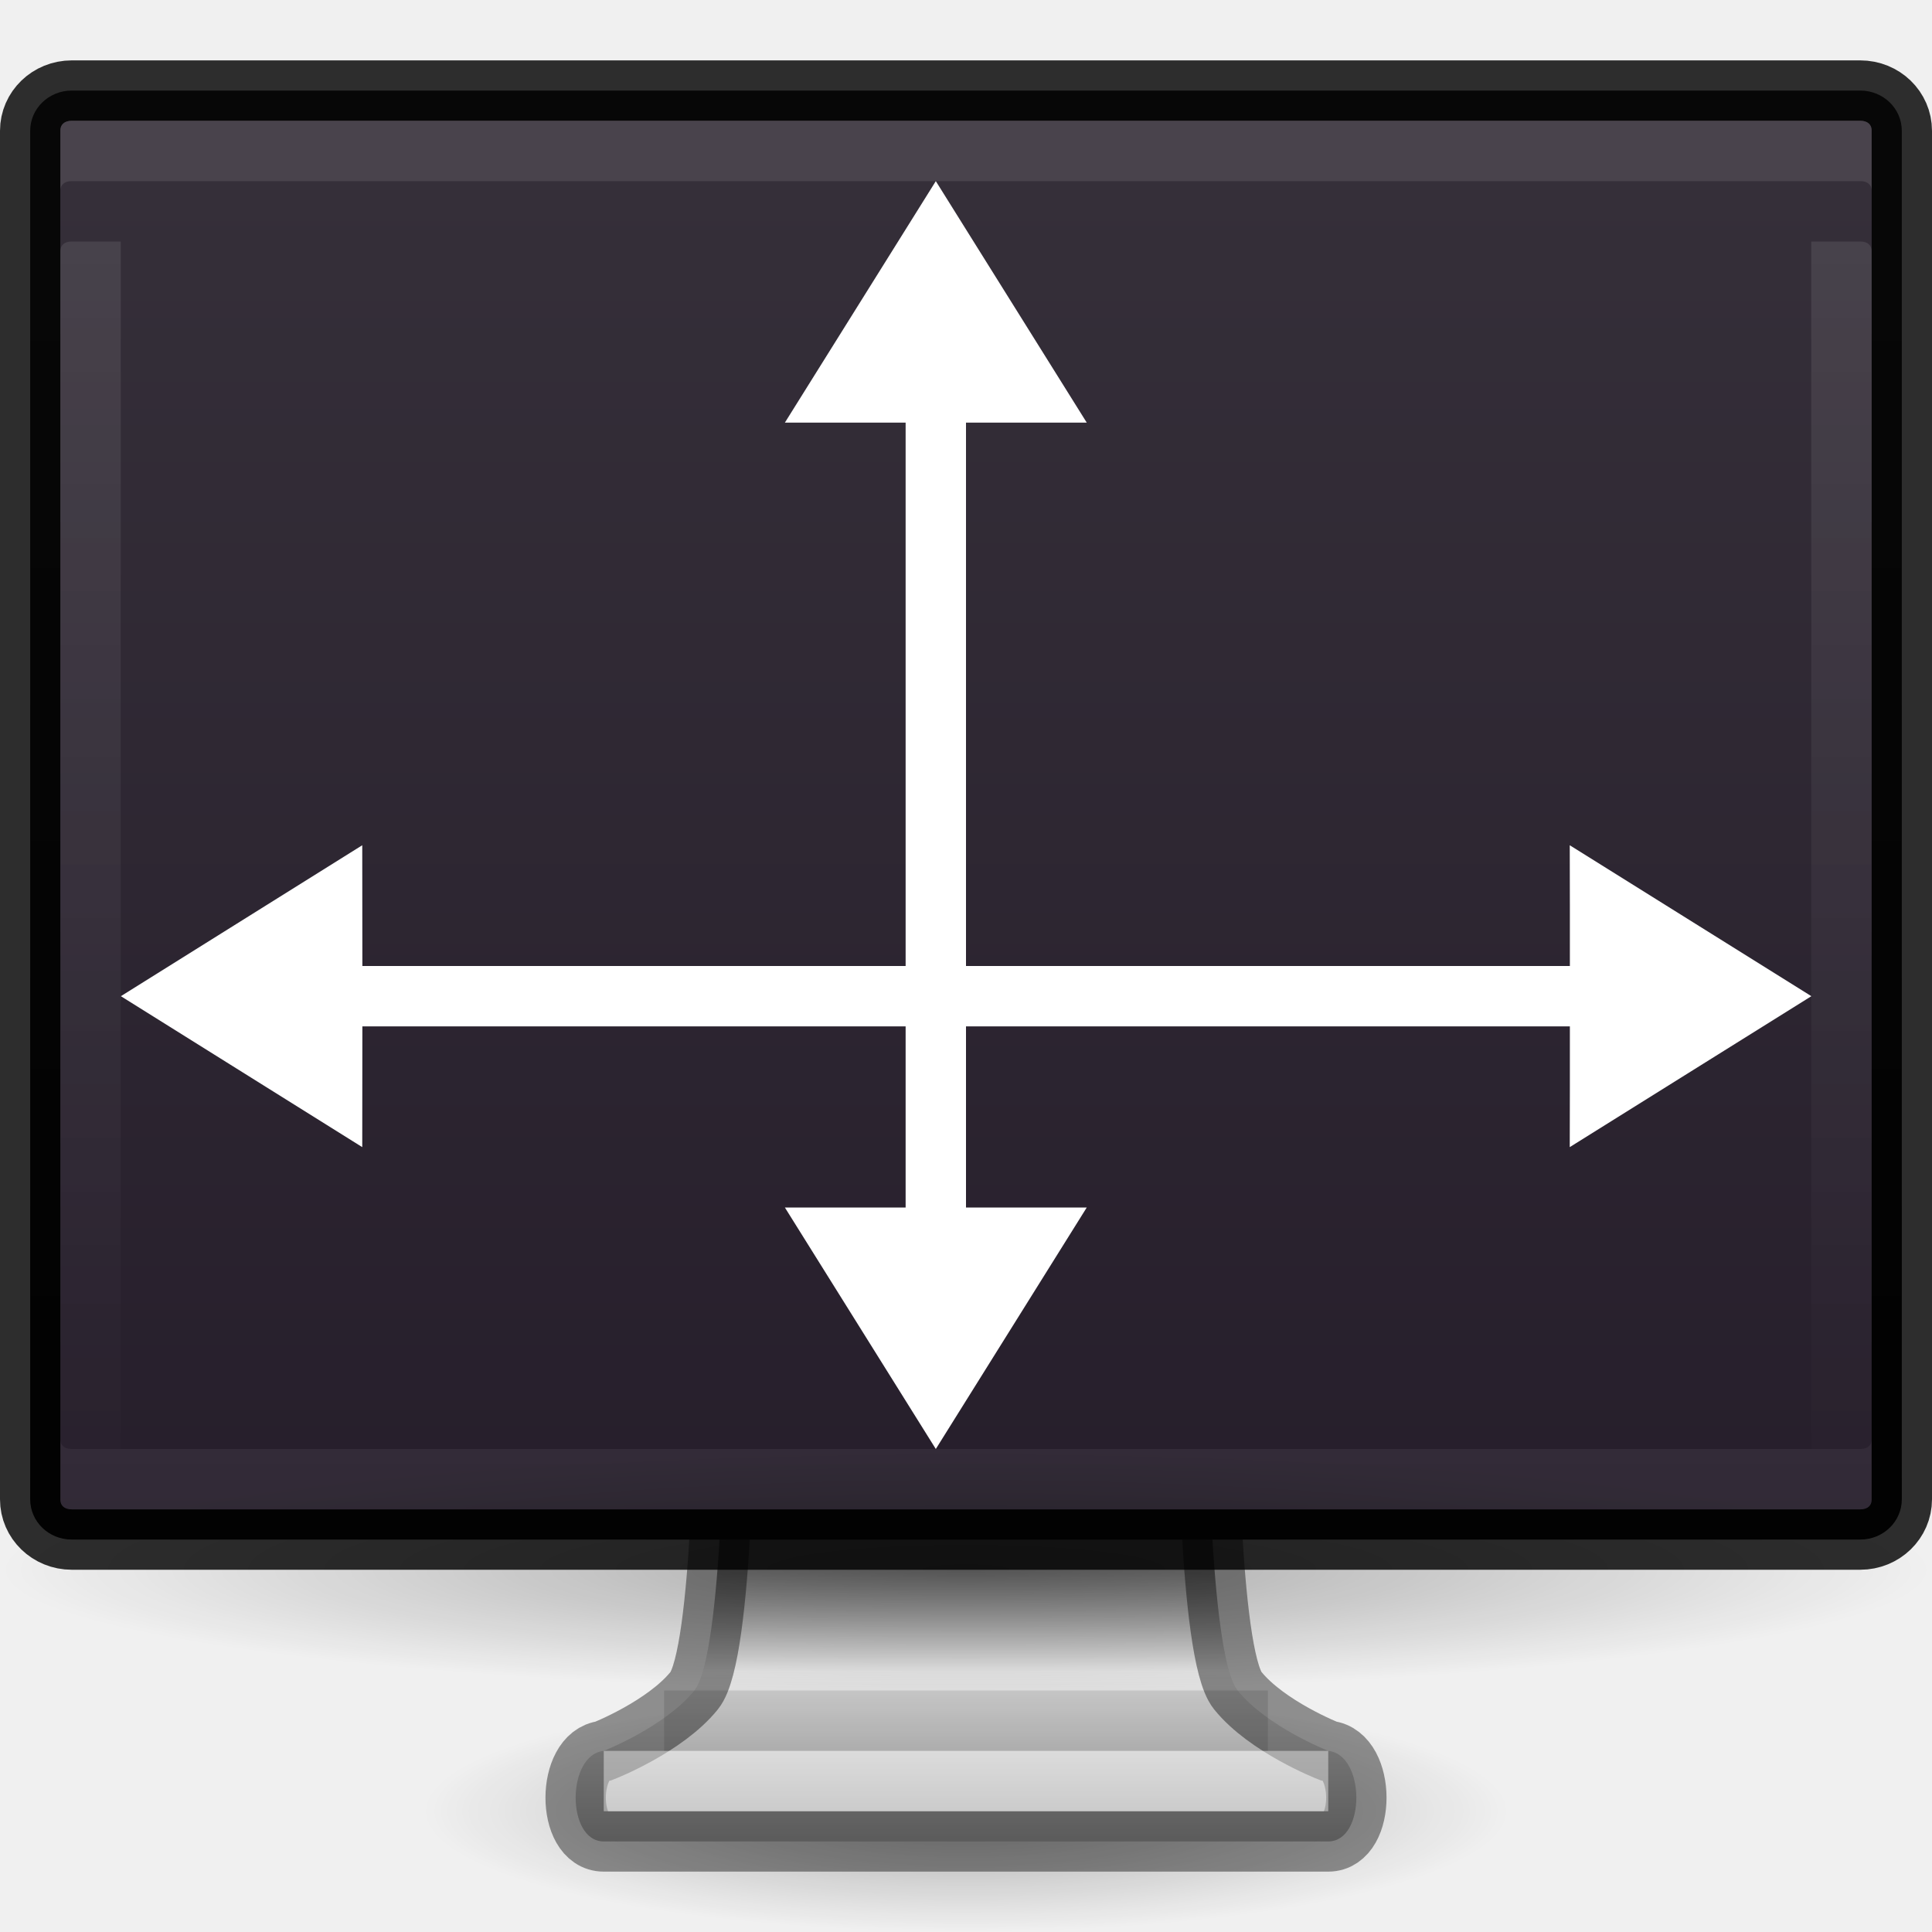
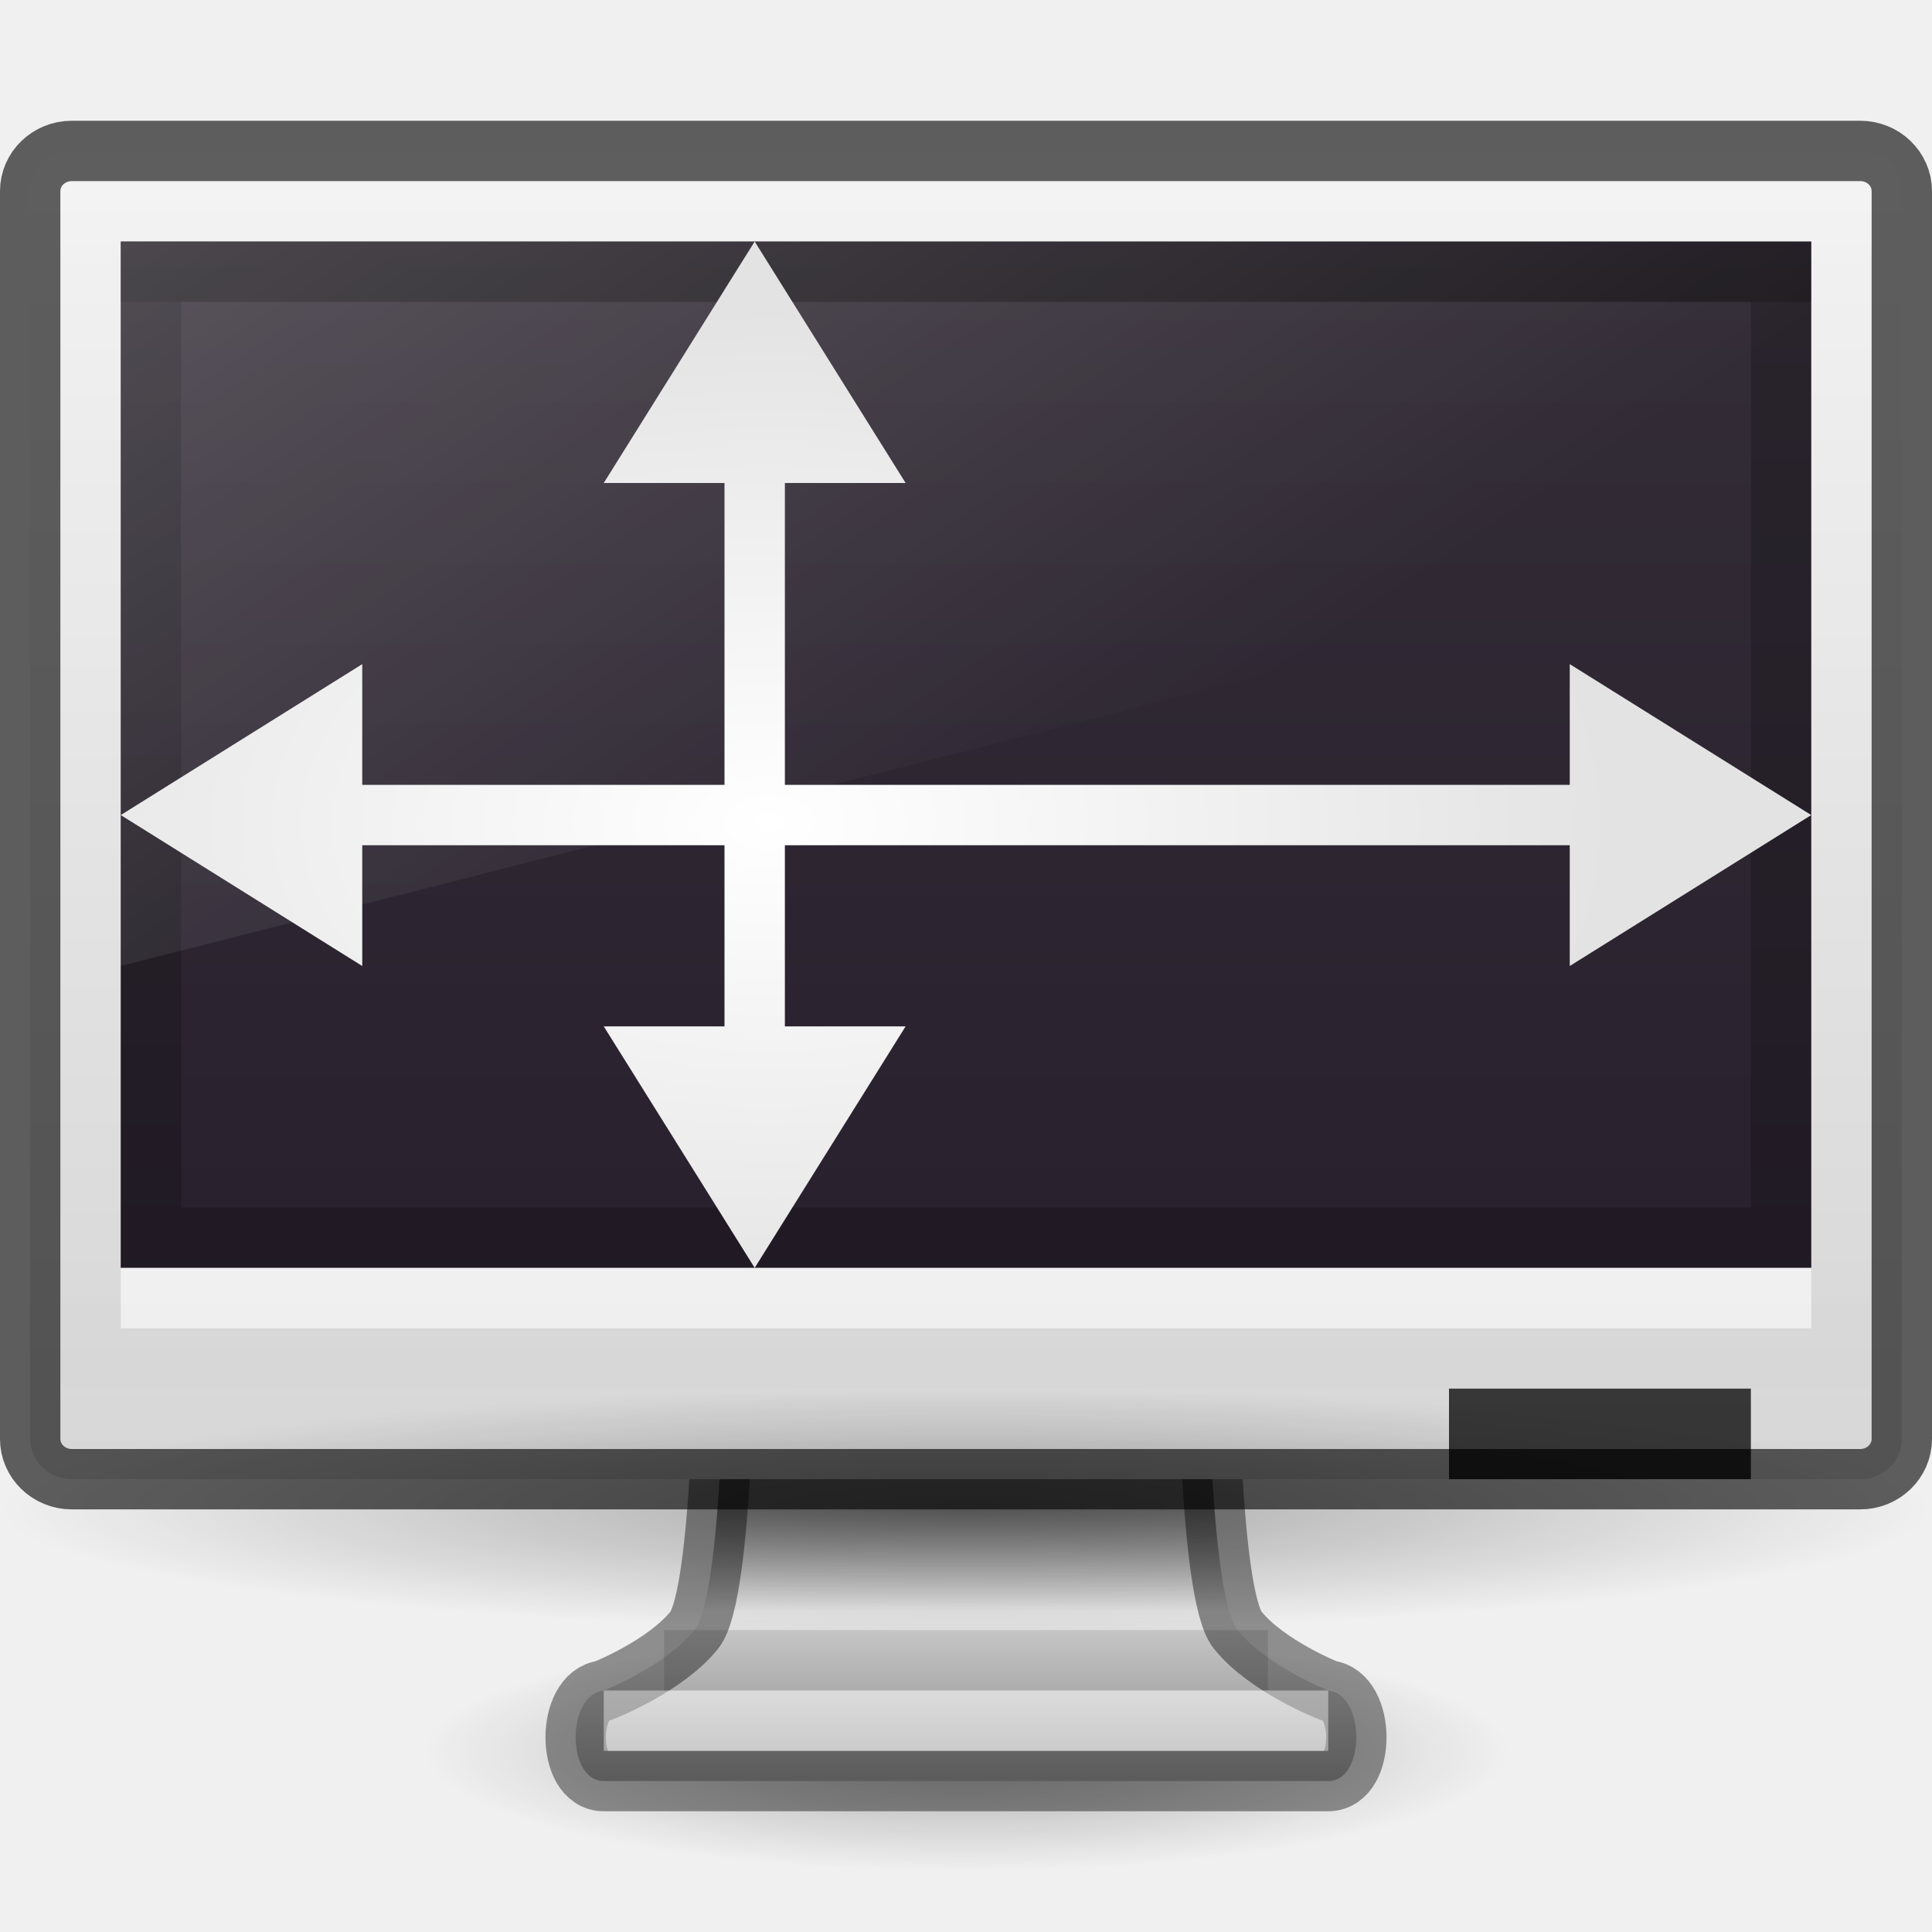
<svg xmlns="http://www.w3.org/2000/svg" xmlns:xlink="http://www.w3.org/1999/xlink" version="1.1" width="32" height="32" id="svg4032">
  <defs id="defs4034">
+     <linearGradient id="linearGradient4073">
+       <stop style="stop-color:#ffffff;stop-opacity:1;" offset="0" id="stop4075" />
+       <stop style="stop-color:#e3e3e3;stop-opacity:1" offset="1" id="stop4077" />
+     </linearGradient>
+     <linearGradient id="linearGradient3880">
+       <stop style="stop-color:#ffffff;stop-opacity:1;" offset="0" id="stop3883" />
+       <stop style="stop-color:#ffffff;stop-opacity:0;" offset="1" id="stop3885" />
+     </linearGradient>
+     <linearGradient id="linearGradient3835">
+       <stop offset="0" style="stop-color:#f2f2f2;stop-opacity:1" id="stop3841" />
+       <stop offset="1" style="stop-color:#d4d4d4;stop-opacity:1" id="stop3844" />
+     </linearGradient>
    <linearGradient id="linearGradient3878">
      <stop style="stop-color:#ffffff;stop-opacity:1;" offset="0" id="stop3880" />
      <stop style="stop-color:#ffffff;stop-opacity:0;" offset="1" id="stop3882" />
    </linearGradient>
    <linearGradient id="linearGradient3841">
      <stop id="stop3843" offset="0" style="stop-color:#080808;stop-opacity:1" />
      <stop id="stop3845" offset="1" style="stop-color:#262626;stop-opacity:1" />
    </linearGradient>
    <linearGradient id="linearGradient3805">
      <stop style="stop-color:#1a1a1a;stop-opacity:1;" offset="0" id="stop3807" />
      <stop style="stop-color:#3f3f3f;stop-opacity:1;" offset="1" id="stop3809" />
    </linearGradient>
    <linearGradient x1="12.938" y1="8.438" x2="15.25" y2="19.812" id="linearGradient2903-1" xlink:href="#linearGradient6592-2-7-1" gradientUnits="userSpaceOnUse" gradientTransform="matrix(0.7142858,0,0,0.866666,-1.142857,0.4000017)" />
    <linearGradient id="linearGradient6592-2-7-1">
      <stop id="stop6594-0-2-4" style="stop-color:#ffffff;stop-opacity:0.275" offset="0" />
      <stop id="stop6596-2-5-3" style="stop-color:#ffffff;stop-opacity:0" offset="1" />
    </linearGradient>
    <radialGradient cx="12.244" cy="4.863" r="21" fx="12.244" fy="4.863" id="radialGradient2906-7" xlink:href="#linearGradient6712-2" gradientUnits="userSpaceOnUse" gradientTransform="matrix(0.944509,0.01356539,-0.0087941,0.7583043,-3.55038,4.406544)" />
    <linearGradient id="linearGradient6712-2">
      <stop id="stop6714-7" style="stop-color:#3c3c3c;stop-opacity:1" offset="0" />
      <stop id="stop6716-3" style="stop-color:#1e1e1e;stop-opacity:1" offset="1" />
    </linearGradient>
    <linearGradient x1="15.574" y1="46.971" x2="23.578" y2="46.971" id="linearGradient3093" xlink:href="#linearGradient3342-3" gradientUnits="userSpaceOnUse" gradientTransform="matrix(0.7274459,0,0,0.6589186,-1.151775,-2.450068)" spreadMethod="reflect" />
    <linearGradient id="linearGradient3342-3">
      <stop id="stop3344-0" style="stop-color:#ffffff;stop-opacity:0" offset="0" />
      <stop id="stop3346-3" style="stop-color:#ffffff;stop-opacity:1" offset="1" />
    </linearGradient>
    <linearGradient x1="397.073" y1="87.076" x2="397.073" y2="95.366" id="linearGradient2913-5" xlink:href="#linearGradient3178" gradientUnits="userSpaceOnUse" gradientTransform="matrix(0.681844,0,0,0.6063426,-254.2496,-27.79798)" />
    <linearGradient id="linearGradient3178">
      <stop id="stop3180" style="stop-color:#787878;stop-opacity:1" offset="0" />
      <stop id="stop3184" style="stop-color:#c8c8c8;stop-opacity:1" offset="0.24" />
      <stop id="stop3186" style="stop-color:#e6e6e6;stop-opacity:1" offset="0.335" />
      <stop id="stop3188" style="stop-color:#8c8c8c;stop-opacity:1" offset="1" />
    </linearGradient>
    <linearGradient x1="98.584" y1="36.076" x2="98.584" y2="44.323" id="linearGradient2915-7" xlink:href="#linearGradient3962" gradientUnits="userSpaceOnUse" gradientTransform="matrix(0.6843014,0,0,0.6062554,-52.46144,3.128752)" />
    <linearGradient id="linearGradient3962">
      <stop id="stop3964" style="stop-color:#464646;stop-opacity:1" offset="0" />
      <stop id="stop3968" style="stop-color:#969696;stop-opacity:1" offset="0.233" />
      <stop id="stop3970" style="stop-color:#aaaaaa;stop-opacity:1" offset="0.344" />
      <stop id="stop3972" style="stop-color:#646464;stop-opacity:1" offset="1" />
    </linearGradient>
    <linearGradient id="linearGradient10691-1">
      <stop id="stop10693-3" style="stop-color:#000000;stop-opacity:1" offset="0" />
      <stop id="stop10695-1" style="stop-color:#000000;stop-opacity:0" offset="1" />
    </linearGradient>
    <radialGradient cx="6.703" cy="73.616" r="7.228" fx="6.703" fy="73.616" id="radialGradient4020" xlink:href="#linearGradient10691-1" gradientUnits="userSpaceOnUse" gradientTransform="matrix(1.245086,0,0,0.2766858,7.654546,8.631578)" />
-     <linearGradient xlink:href="#linearGradient3178" id="linearGradient3028" gradientUnits="userSpaceOnUse" gradientTransform="matrix(0.681844,0,0,0.6063426,-254.2496,-26.79798)" x1="397.073" y1="87.076" x2="397.073" y2="95.366" />
-     <radialGradient xlink:href="#linearGradient10691-1" id="radialGradient3033" gradientUnits="userSpaceOnUse" gradientTransform="matrix(1.245086,0,0,0.2766858,7.654546,9.631578)" cx="6.703" cy="73.616" fx="6.703" fy="73.616" r="7.228" />
-     <linearGradient xlink:href="#linearGradient3841" id="linearGradient3811" x1="15" y1="24.619" x2="15" y2="2" gradientUnits="userSpaceOnUse" />
+     <linearGradient xlink:href="#linearGradient3178" id="linearGradient3028" gradientUnits="userSpaceOnUse" gradientTransform="matrix(0.681844,0,0,0.6063426,-254.2496,-27.79798)" x1="397.073" y1="87.076" x2="397.073" y2="95.366" />
+     <radialGradient xlink:href="#linearGradient10691-1" id="radialGradient3033" gradientUnits="userSpaceOnUse" gradientTransform="matrix(1.245086,0,0,0.2766858,7.654546,8.631578)" cx="6.703" cy="73.616" fx="6.703" fy="73.616" r="7.228" />
+     <linearGradient xlink:href="#outerBackgroundGradient-5-0" id="linearGradient3811" x1="15" y1="24.619" x2="15" y2="2" gradientUnits="userSpaceOnUse" />
    <clipPath clipPathUnits="userSpaceOnUse" id="clipPath3835">
      <rect width="31" height="22" rx="0.689" ry="0.667" x="0.5" y="2.5" id="rect3837" style="fill:url(#linearGradient3839);fill-opacity:1;stroke:none" />
    </clipPath>
    <linearGradient xlink:href="#linearGradient3805" id="linearGradient3839" gradientUnits="userSpaceOnUse" x1="15" y1="24.619" x2="15" y2="2" />
-     <linearGradient xlink:href="#outerBackgroundGradient-5-0" id="linearGradient3865" gradientUnits="userSpaceOnUse" x1="15" y1="24.619" x2="15" y2="2" gradientTransform="translate(0,1)" />
    <clipPath clipPathUnits="userSpaceOnUse" id="clipPath3872">
      <path id="path3874" d="M 1.188,3 C 1.066,3 1,3.064 1,3.156 l 0,20.688 C 1,23.936 1.066,24 1.188,24 l 29.625,0 C 30.934,24 31,23.936 31,23.844 L 31,3.156 C 31,3.064 30.934,3 30.812,3 L 1.188,3 z" style="fill:url(#linearGradient3876);fill-opacity:1;stroke:none" />
    </clipPath>
    <linearGradient xlink:href="#linearGradient3841" id="linearGradient3876" gradientUnits="userSpaceOnUse" x1="15" y1="24.619" x2="15" y2="2" />
    <linearGradient xlink:href="#linearGradient3878" id="linearGradient3884" x1="15" y1="2" x2="15" y2="24.637" gradientUnits="userSpaceOnUse" />
-     <radialGradient xlink:href="#linearGradient10691-1" id="radialGradient3888" gradientUnits="userSpaceOnUse" gradientTransform="matrix(2.213487,0,0,0.2766858,1.163637,5.631578)" cx="6.703" cy="73.616" fx="6.703" fy="73.616" r="7.228" />
+     <radialGradient xlink:href="#linearGradient10691-1" id="radialGradient3888" gradientUnits="userSpaceOnUse" gradientTransform="matrix(2.213487,0,0,0.2766858,1.163637,4.631578)" cx="6.703" cy="73.616" fx="6.703" fy="73.616" r="7.228" />
    <linearGradient xlink:href="#outerBackgroundGradient-5-0" id="linearGradient3934" gradientUnits="userSpaceOnUse" gradientTransform="matrix(0,-1,1,0,0,30)" x1="2.5" y1="16" x2="29.5" y2="16" />
    <linearGradient id="outerBackgroundGradient-5-0">
      <stop style="stop-color:#261e2b;stop-opacity:1;" offset="0" id="stop3864-8-6-4" />
      <stop style="stop-color:#352f39;stop-opacity:1;" offset="1" id="stop3866-9-1-86" />
    </linearGradient>
-     <linearGradient xlink:href="#linearGradient3841" id="linearGradient4770" gradientUnits="userSpaceOnUse" x1="15" y1="24.619" x2="15" y2="2" gradientTransform="translate(0,1)" />
+     <clipPath clipPathUnits="userSpaceOnUse" id="clipPath3821">
+       <rect width="31" height="22" rx="0.689" ry="0.667" x="0.5" y="2.5" id="rect3823" style="fill:url(#linearGradient3825);fill-opacity:1;stroke:none" />
+     </clipPath>
+     <linearGradient xlink:href="#outerBackgroundGradient-5-0" id="linearGradient3825" gradientUnits="userSpaceOnUse" x1="15" y1="24.619" x2="15" y2="2" />
+     <linearGradient xlink:href="#linearGradient3835" id="linearGradient3833" x1="16" y1="3" x2="16" y2="25" gradientUnits="userSpaceOnUse" />
+     <linearGradient xlink:href="#linearGradient3835" id="linearGradient3856" gradientUnits="userSpaceOnUse" x1="15" y1="24.619" x2="15" y2="2" gradientTransform="translate(0,-27)" />
+     <clipPath clipPathUnits="userSpaceOnUse" id="clipPath3862">
+       <rect width="28" height="17" rx="0" ry="0" x="2" y="4" id="rect3864" style="fill:url(#linearGradient3866);fill-opacity:1;stroke:none" />
+     </clipPath>
+     <linearGradient xlink:href="#outerBackgroundGradient-5-0" id="linearGradient3866" gradientUnits="userSpaceOnUse" x1="15" y1="24.619" x2="15" y2="2" />
+     <linearGradient xlink:href="#linearGradient3880" id="linearGradient3887" x1="10" y1="-3" x2="20" y2="12" gradientUnits="userSpaceOnUse" />
+     <radialGradient xlink:href="#linearGradient4073" id="radialGradient4079" cx="12.75" cy="14.353" fx="12.75" fy="14.353" r="14" gradientTransform="matrix(1,0,0,0.6071429,0,4.910714)" gradientUnits="userSpaceOnUse" />
  </defs>
-   <path style="opacity:0.3;fill:url(#radialGradient3033);fill-opacity:1;fill-rule:nonzero;stroke:none;stroke-width:0.8;marker:none;visibility:visible;display:inline;overflow:visible" id="path2589" d="m 25,30 c 0,1.105 -4.029,2 -9,2 C 11.029,32 7,31.105 7,30 7,28.895 11.029,28 16,28 20.971,28 25,28.895 25,30 z" />
-   <path style="color:#000000;fill:url(#linearGradient3028);fill-opacity:1;fill-rule:nonzero;stroke:none;stroke-width:0.998;marker:none;visibility:visible;display:inline;overflow:visible;enable-background:new" id="rect1789-8" d="m 12,23 c 0,0 -0.016,4.399 -0.5,5 -0.484,0.601 -1.5,1 -1.5,1 -0.618,0.063 -0.623,1.5 0,1.5 l 12,0 c 0.623,0 0.618,-1.438 0,-1.5 0,0 -1.016,-0.399 -1.5,-1 C 20.016,27.399 20,23 20,23 z" />
-   <path d="m 12,23 c 0,0 -0.016,4.399 -0.5,5 -0.484,0.601 -1.5,1 -1.5,1 -0.618,0.063 -0.623,1.5 0,1.5 l 12,0 c 0.623,0 0.618,-1.438 0,-1.5 0,0 -1.016,-0.399 -1.5,-1 C 20.016,27.399 20,23 20,23 z" id="path3849" style="opacity:0.41;color:#000000;fill:none;stroke:#000000;stroke-width:1;stroke-miterlimit:4;stroke-opacity:1;stroke-dasharray:none;marker:none;visibility:visible;display:inline;overflow:visible;enable-background:new" />
-   <path style="fill:url(#linearGradient4770);fill-opacity:1;stroke:none" d="m 1.189,1.5 29.622,0 c 0.382,0 0.689,0.297 0.689,0.667 l 0,22.666 c 0,0.369 -0.307,0.667 -0.689,0.667 l -29.622,0 c -0.382,0 -0.689,-0.297 -0.689,-0.667 l 0,-22.666 c 0,-0.369 0.307,-0.667 0.689,-0.667 z" id="rect2722" />
-   <path style="opacity:0.81;fill:none;stroke:#000000;stroke-width:1;stroke-linecap:round;stroke-linejoin:round;stroke-miterlimit:4;stroke-opacity:1;stroke-dashoffset:0.5" d="m 1.189,1.5 29.622,0 c 0.382,0 0.689,0.297 0.689,0.667 l 0,22.666 c 0,0.369 -0.307,0.667 -0.689,0.667 l -29.622,0 c -0.382,0 -0.689,-0.297 -0.689,-0.667 l 0,-22.666 c 0,-0.369 0.307,-0.667 0.689,-0.667 z" id="rect3803" />
-   <path style="opacity:0.41;fill:#ffffff;fill-opacity:1;stroke:none" d="m 10,29 12,0 0,1 -12,0 z" id="rect3851" />
-   <path style="opacity:0.11;fill:#000000;fill-opacity:1;stroke:none" d="m 11,28 10,0 0,1 -10,0 z" id="rect3853" />
-   <path style="fill:url(#linearGradient3865);fill-opacity:1;stroke:none" d="M 1.188,2 C 1.066,2 1,2.064 1,2.156 l 0,22.688 C 1,24.936 1.066,25 1.188,25 l 29.625,0 C 30.934,25 31,24.936 31,24.844 L 31,2.156 C 31,2.064 30.934,2 30.812,2 z" id="rect3857" />
-   <path id="path3868" d="M 1.188,1 C 1.066,1 1,1.064 1,1.156 l 0,22.688 C 1,23.936 1.066,24 1.188,24 l 29.625,0 C 30.934,24 31,23.936 31,23.844 L 31,1.156 C 31,1.064 30.934,1 30.812,1 z" style="opacity:0.1;fill:none;stroke:url(#linearGradient3884);stroke-width:2;stroke-linecap:round;stroke-linejoin:round;stroke-miterlimit:4;stroke-opacity:1;stroke-dasharray:none;stroke-dashoffset:0.5" clip-path="url(#clipPath3872)" transform="translate(0,1)" />
-   <path d="m 32,26 c 0,1.105 -7.163,2 -16,2 C 7.163,28 0,27.105 0,26 0,24.895 7.163,24 16,24 24.837,24 32,24.895 32,26 z" id="path3886" style="opacity:0.3;fill:url(#radialGradient3888);fill-opacity:1;fill-rule:nonzero;stroke:none;stroke-width:0.8;marker:none;visibility:visible;display:inline;overflow:visible" />
-   <g id="layer1" />
+   <g id="layer1">
+     <path style="opacity:0.3;fill:url(#radialGradient3033);fill-opacity:1;fill-rule:nonzero;stroke:none;stroke-width:0.8;marker:none;visibility:visible;display:inline;overflow:visible" id="path2589" d="m 25,29 c 0,1.105 -4.029,2 -9,2 C 11.029,31 7,30.105 7,29 7,27.895 11.029,27 16,27 20.971,27 25,27.895 25,29 l 0,0 z" />
+     <path style="color:#000000;fill:url(#linearGradient3028);fill-opacity:1;fill-rule:nonzero;stroke:none;stroke-width:0.998;marker:none;visibility:visible;display:inline;overflow:visible;enable-background:new" id="rect1789-8" d="m 12,22 c 0,0 -0.016,4.399 -0.5,5 -0.484,0.601 -1.5,1 -1.5,1 -0.618,0.063 -0.623,1.5 0,1.5 l 12,0 c 0.623,0 0.618,-1.438 0,-1.5 0,0 -1.016,-0.399 -1.5,-1 C 20.016,26.399 20,22 20,22 z" />
+     <path d="m 12,22 c 0,0 -0.016,4.399 -0.5,5 -0.484,0.601 -1.5,1 -1.5,1 -0.618,0.063 -0.623,1.5 0,1.5 l 12,0 c 0.623,0 0.618,-1.438 0,-1.5 0,0 -1.016,-0.399 -1.5,-1 C 20.016,26.399 20,22 20,22 z" id="path3849" style="opacity:0.41;color:#000000;fill:none;stroke:#000000;stroke-width:1;stroke-miterlimit:4;stroke-opacity:1;stroke-dasharray:none;marker:none;visibility:visible;display:inline;overflow:visible;enable-background:new" />
+     <rect style="opacity:0.41;fill:#ffffff;fill-opacity:1;stroke:none" id="rect3851" width="12" height="1" x="10" y="28" rx="0" ry="0.667" />
+     <rect ry="0" rx="0" y="27" x="11" height="1" width="10" id="rect3853" style="opacity:0.11;fill:#000000;fill-opacity:1;stroke:none" />
+     <rect width="31" height="22" rx="0.689" ry="0.667" x="0.5" y="-24.5" id="rect3854" style="fill:url(#linearGradient3856);fill-opacity:1;stroke:none" transform="scale(1,-1)" />
+     <rect style="fill:#2b2b2b;fill-opacity:1;stroke:none" id="rect3889" width="5" height="1.5" x="24" y="23" />
+     <rect style="fill:url(#linearGradient3811);fill-opacity:1;stroke:none" id="rect2722" y="4" x="2" ry="0" rx="0" height="17" width="28" />
+     <path id="path3868" d="M 1.188 3 C 1.066 3 1 3.064 1 3.156 L 1 23.844 C 1 23.936 1.066 24 1.188 24 L 30.812 24 C 30.934 24 31 23.936 31 23.844 L 31 3.156 C 31 3.064 30.934 3 30.812 3 L 1.188 3 z " style="fill:none;fill-opacity:1;stroke:url(#linearGradient3884);stroke-width:2;stroke-linecap:round;stroke-linejoin:round;stroke-miterlimit:4;stroke-opacity:1;stroke-dasharray:none;stroke-dashoffset:0.5;opacity:0.1" clip-path="url(#clipPath3872)" />
+     <path d="m 32,25 c 0,1.105 -7.163,2 -16,2 C 7.163,27 0,26.105 0,25 0,23.895 7.163,23 16,23 24.837,23 32,23.895 32,25 l 0,0 z" id="path3886" style="opacity:0.3;fill:url(#radialGradient3888);fill-opacity:1;fill-rule:nonzero;stroke:none;stroke-width:0.8;marker:none;visibility:visible;display:inline;overflow:visible" />
+     <path id="path3829" d="M 1.188,24 C 1.066,24 1,23.936 1,23.844 l 0,-1 C 1,22.936 1.066,23 1.188,23 l 29.625,0 C 30.934,23 31,22.936 31,22.844 l 0,1 C 31,23.936 30.934,24 30.812,24 l -29.625,0 z" style="opacity:0.05;fill:#ffffff;fill-opacity:1;stroke:none" />
+     <rect width="31" height="22" rx="0.689" ry="0.667" x="0.5" y="2.5" id="rect3803" style="fill:none;fill-opacity:1;stroke:#000000;stroke-width:1;stroke-linecap:round;stroke-linejoin:round;stroke-miterlimit:4;stroke-opacity:1;stroke-dasharray:none;stroke-dashoffset:0.5;opacity:0.61" />
+     <rect width="28" height="17" rx="0" ry="0" x="2" y="4" id="rect3858" style="fill:none;fill-opacity:1;stroke:#000000;stroke-opacity:1;stroke-width:2;stroke-miterlimit:4;stroke-dasharray:none;opacity:0.2" clip-path="url(#clipPath3862)" />
+     <path style="fill:#ffffff;fill-opacity:1;stroke:none;stroke-width:1;stroke-linecap:round;stroke-linejoin:round;stroke-miterlimit:4;stroke-opacity:1;stroke-dasharray:none;stroke-dashoffset:0.5;opacity:0.1" d="M 1.188 3 C 1.066 3 1 3.064 1 3.156 L 1 4.156 C 1 4.064 1.066 4 1.188 4 L 30.812 4 C 30.934 4 31 4.064 31 4.156 L 31 3.156 C 31 3.064 30.934 3 30.812 3 L 1.188 3 z " id="rect3815" />
+     <rect style="opacity:0.6;fill:#ffffff;stroke:none;stroke-width:2;stroke-miterlimit:4;stroke-opacity:1;stroke-dasharray:none;fill-opacity:1" id="rect3868" width="28" height="1" x="2" y="21" />
+     <rect y="4" x="2" height="1" width="28" id="rect3870" style="opacity:0.2;fill:#000000;fill-opacity:1;stroke:none" />
+     <path style="opacity:0.2;fill:url(#linearGradient3887);fill-opacity:1;stroke:none" d="M 2,4 2,16 30,8.875 30,4 z" id="rect3872" />
+   </g>
  <g id="layer2">
-     <path style="font-size:medium;font-style:normal;font-variant:normal;font-weight:normal;font-stretch:normal;text-indent:0;text-align:start;text-decoration:none;line-height:normal;letter-spacing:normal;word-spacing:normal;text-transform:none;direction:ltr;block-progression:tb;writing-mode:lr-tb;text-anchor:start;baseline-shift:baseline;color:#000000;fill:#ffffff;fill-opacity:1;fill-rule:nonzero;stroke:none;stroke-width:1;marker:none;visibility:visible;display:inline;overflow:visible;enable-background:new;font-family:Sans;-inkscape-font-specification:Sans" d="m 15.5,3 -2.5,4 2,0 0,13 -2,0 2.5,4 2.5,-4 -2,0 0,-13 2,0 z" id="path4215" />
-     <path style="font-size:medium;font-style:normal;font-variant:normal;font-weight:normal;font-stretch:normal;text-indent:0;text-align:start;text-decoration:none;line-height:normal;letter-spacing:normal;word-spacing:normal;text-transform:none;direction:ltr;block-progression:tb;writing-mode:lr-tb;text-anchor:start;baseline-shift:baseline;color:#000000;fill:#ffffff;fill-opacity:1;fill-rule:nonzero;stroke:none;stroke-width:1;marker:none;visibility:visible;display:inline;overflow:visible;enable-background:new;font-family:Sans;-inkscape-font-specification:Sans" d="M 6,14 2.002,16.5 6,19 l 0.002,-2 20,0 0,1 -0.002,1 4.002,-2.5 -4.002,-2.5 0.002,1 0,1 -20,0 z" id="path4217" />
+     <path style="font-size:medium;font-style:normal;font-variant:normal;font-weight:normal;font-stretch:normal;text-indent:0;text-align:start;text-decoration:none;line-height:normal;letter-spacing:normal;word-spacing:normal;text-transform:none;direction:ltr;block-progression:tb;writing-mode:lr-tb;text-anchor:start;baseline-shift:baseline;color:#000000;fill:url(#radialGradient4079);fill-opacity:1;fill-rule:nonzero;stroke:none;stroke-width:1;marker:none;visibility:visible;display:inline;overflow:visible;enable-background:new;font-family:Sans;-inkscape-font-specification:Sans" d="M 12.5 4 L 10 8 L 12 8 L 12 13 L 6 13 L 6 11 L 2 13.5 L 6 16 L 6 14 L 12 14 L 12 17 L 10 17 L 12.5 21 L 15 17 L 13 17 L 13 14 L 26 14 L 26 15 L 26 16 L 30 13.5 L 26 11 L 26 12 L 26 13 L 13 13 L 13 8 L 15 8 L 12.5 4 z " id="path4215" />
  </g>
-   <path style="opacity:0.1;fill:#ffffff;fill-opacity:1;stroke:none" d="M 1.188,2 C 1.066,2 1,2.064 1,2.156 l 0,1 C 1,3.064 1.066,3 1.188,3 l 29.625,0 C 30.934,3 31,3.064 31,3.156 l 0,-1 C 31,2.064 30.934,2 30.812,2 z" id="rect3815" />
-   <path id="path3829" d="M 1.188,25 C 1.066,25 1,24.936 1,24.844 l 0,-1 C 1,23.936 1.066,24 1.188,24 l 29.625,0 C 30.934,24 31,23.936 31,23.844 l 0,1 C 31,24.936 30.934,25 30.812,25 z" style="opacity:0.05;fill:#ffffff;fill-opacity:1;stroke:none" />
</svg>
